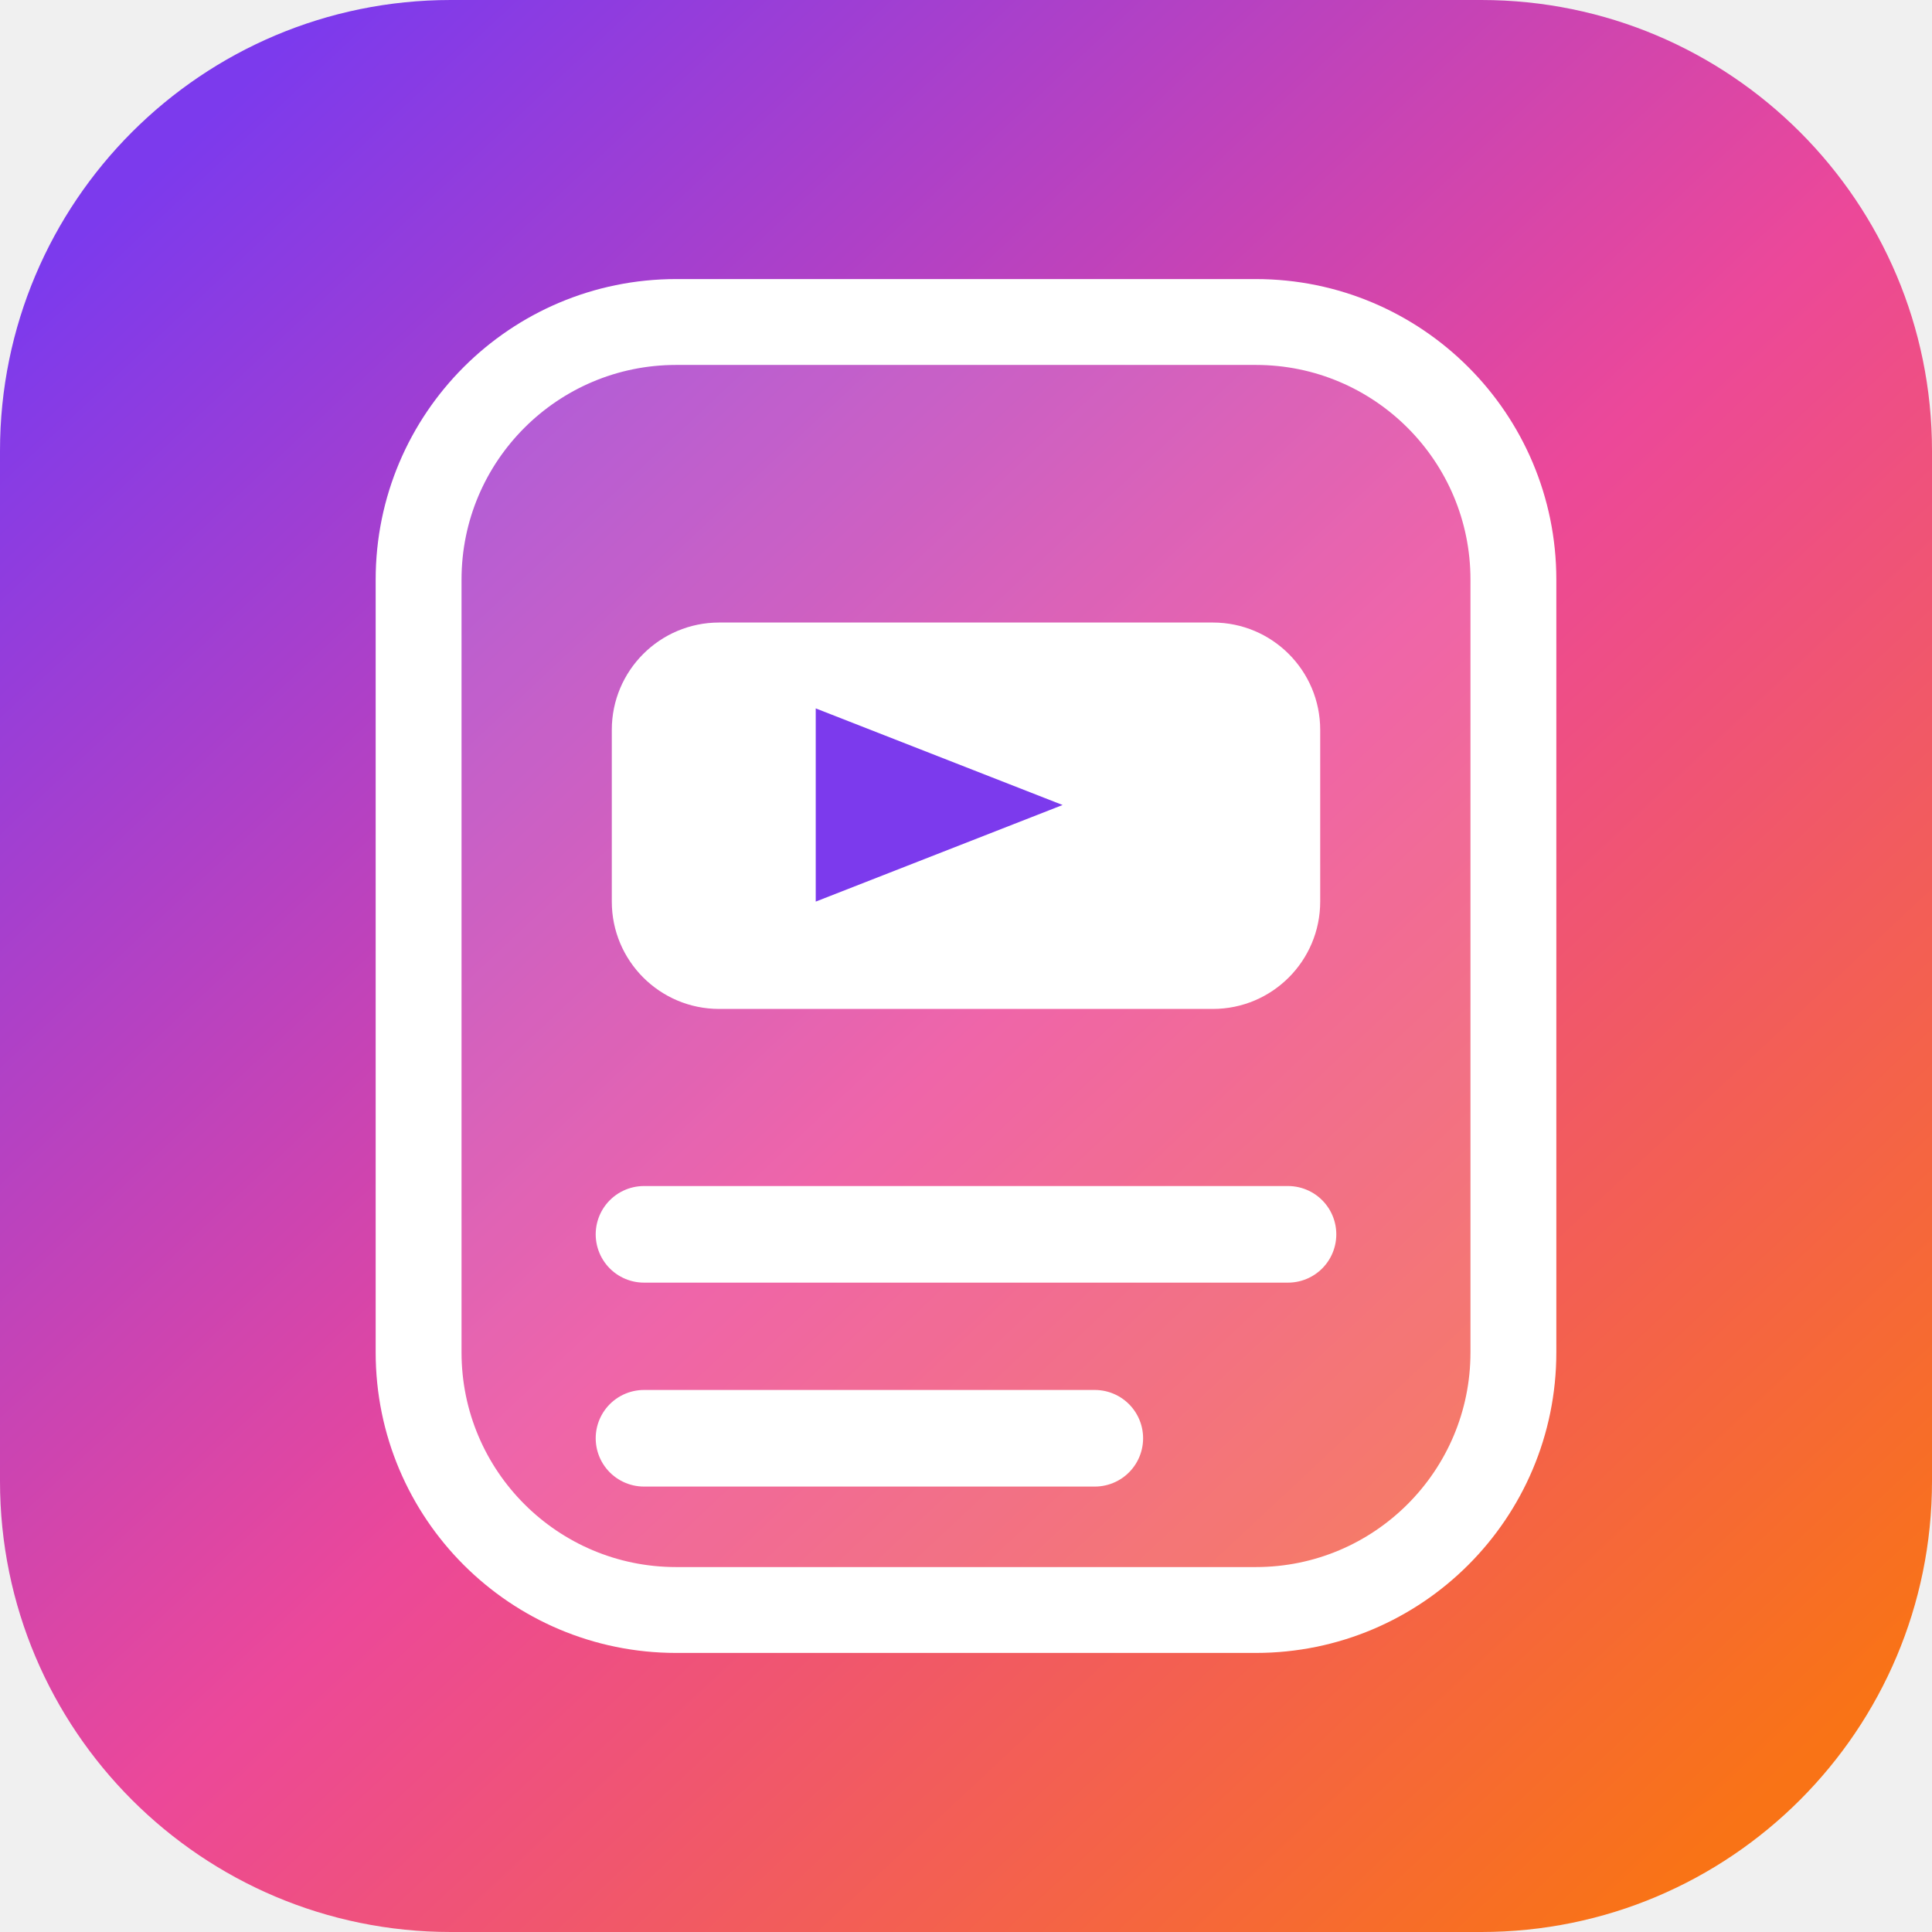
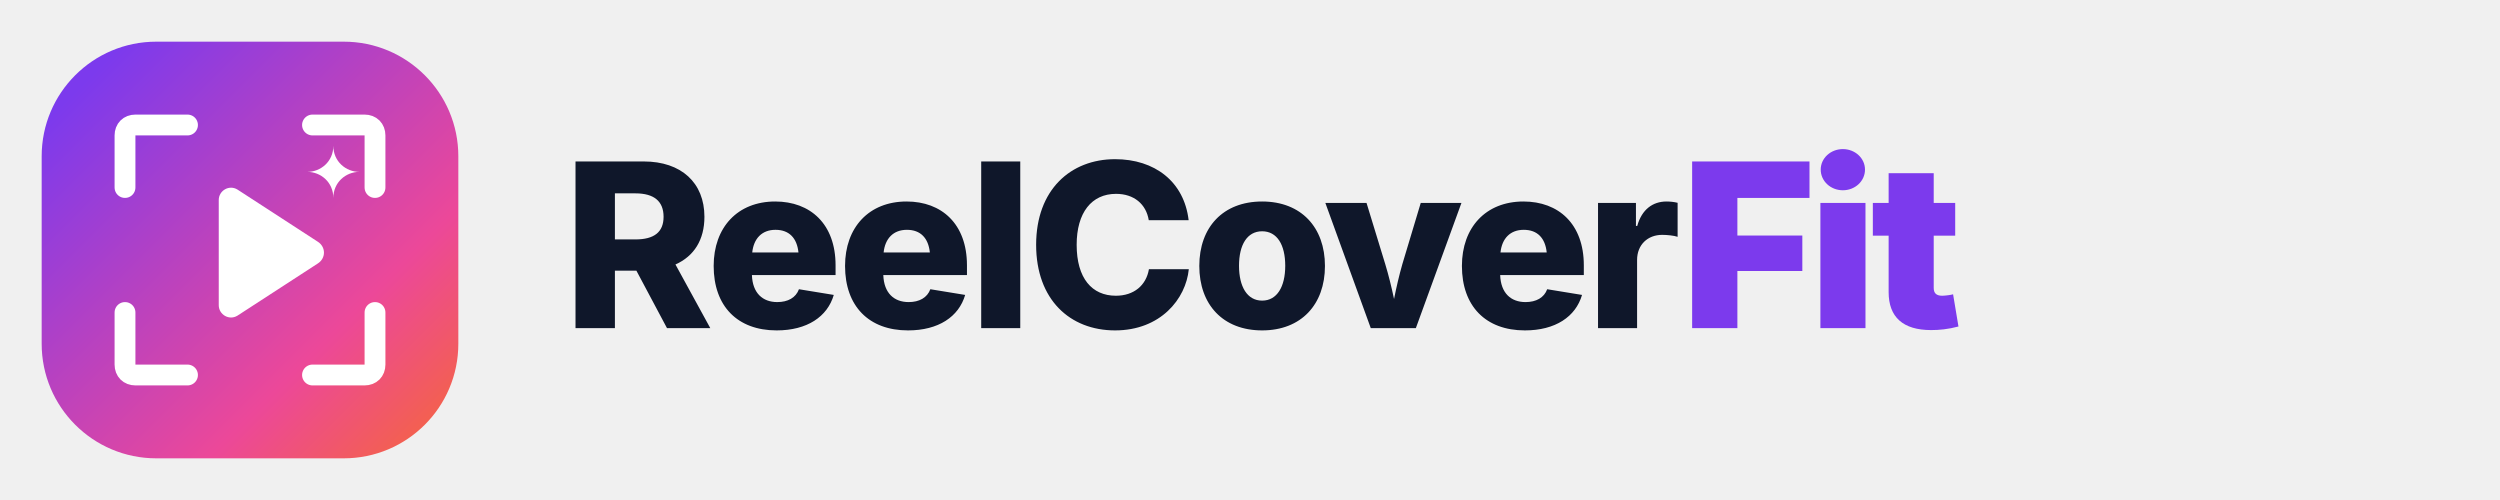
- <svg xmlns="http://www.w3.org/2000/svg" width="180" height="180" viewBox="0 0 180 180" fill="none">
-   <rect width="180" height="180" rx="42" fill="url(#paint0_linear)" />
-   <rect x="39" y="30" width="102" height="120" rx="24" fill="white" fill-opacity="0.16" stroke="white" stroke-width="8" />
-   <rect x="57" y="58" width="66" height="36" rx="10" fill="white" />
-   <path d="M76 84V66L99 75L76 84Z" fill="#7C3AED" />
-   <path d="M60 115H120" stroke="white" stroke-width="9" stroke-linecap="round" />
-   <path d="M60 134H102" stroke="white" stroke-width="9" stroke-linecap="round" />
+ <svg xmlns="http://www.w3.org/2000/svg" viewBox="0 0 240 48" width="240" height="48" fill="none">
  <defs>
-     <linearGradient id="paint0_linear" x1="18" y1="12" x2="164" y2="168" gradientUnits="userSpaceOnUse">
-       <stop stop-color="#7C3AED" />
-       <stop offset="0.52" stop-color="#EC4899" />
-       <stop offset="1" stop-color="#F97316" />
+     <linearGradient id="logo-icon-grad" x1="4" y1="4" x2="44" y2="44" gradientUnits="userSpaceOnUse">
+       <stop offset="0%" stop-color="#7C3AED" />
+       <stop offset="60%" stop-color="#EC4899" />
+       <stop offset="100%" stop-color="#F97316" />
    </linearGradient>
  </defs>
+   <g transform="translate(4, 4)">
+     <rect width="40" height="40" rx="11" fill="url(#logo-icon-grad)" />
+     <path d="M 8 14 L 8 9 C 8 8.4 8.4 8 9 8 L 14 8" stroke="#FFFFFF" stroke-width="2" stroke-linecap="round" stroke-linejoin="round" />
+     <path d="M 26 8 L 31 8 C 31.6 8 32 8.4 32 9 L 32 14" stroke="#FFFFFF" stroke-width="2" stroke-linecap="round" stroke-linejoin="round" />
+     <path d="M 8 26 L 8 31 C 8 31.6 8.4 32 9 32 L 14 32" stroke="#FFFFFF" stroke-width="2" stroke-linecap="round" stroke-linejoin="round" />
+     <path d="M 26 32 L 31 32 C 31.6 32 32 31.6 32 31 L 32 26" stroke="#FFFFFF" stroke-width="2" stroke-linecap="round" stroke-linejoin="round" />
+     <path d="M 17 15.2 C 17 14.3 18 13.7 18.8 14.2 L 26.5 19.2 C 27.3 19.7 27.3 20.8 26.5 21.3 L 18.8 26.3 C 18 26.8 17 26.2 17 25.3 Z" fill="#FFFFFF" />
+     <path d="M 28 10 C 28 11.5 29.2 12.5 30.5 12.5 C 29.2 12.5 28 13.5 28 15 C 28 13.5 26.8 12.5 25.5 12.5 C 26.8 12.5 28 11.5 28 10 Z" fill="#FFFFFF" />
+   </g>
+   <text x="54" y="31.5" font-family="'Inter', -apple-system, BlinkMacSystemFont, 'Segoe UI', Roboto, sans-serif" font-size="22" font-weight="800" fill="#0F172A" letter-spacing="-0.6">ReelCover<tspan fill="#7C3AED" font-weight="850">Fit</tspan>
+   </text>
</svg>
